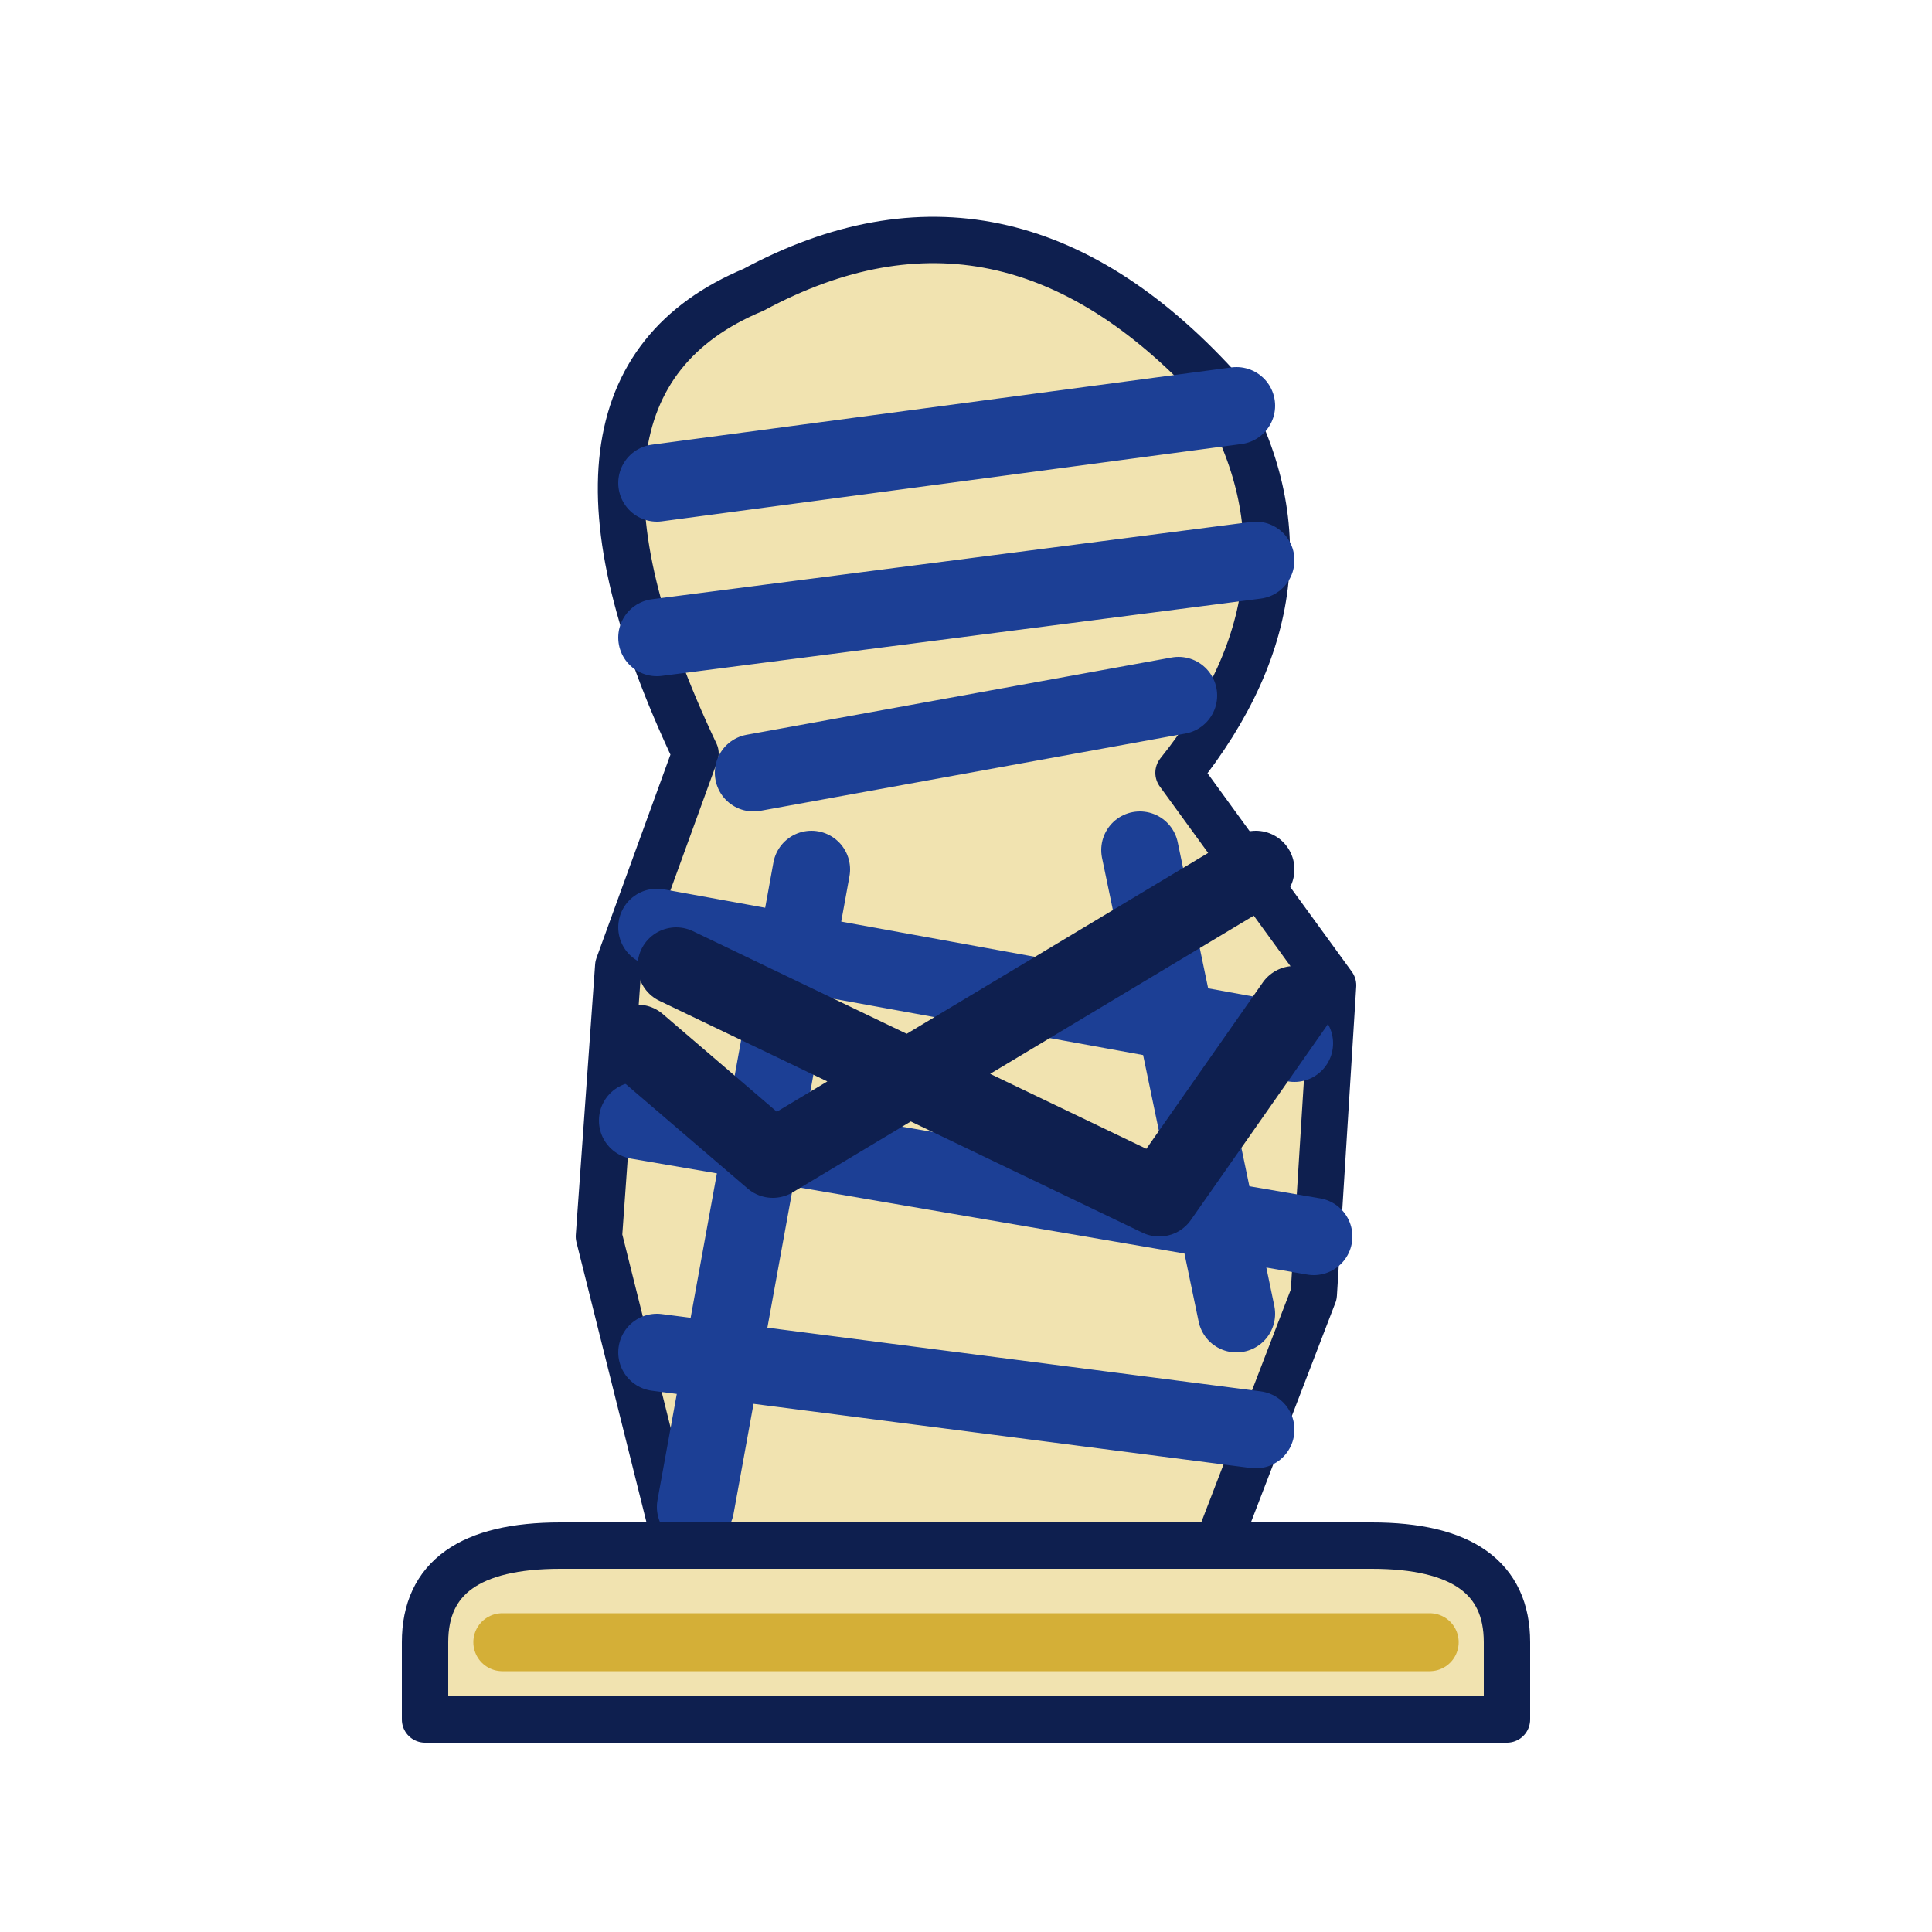
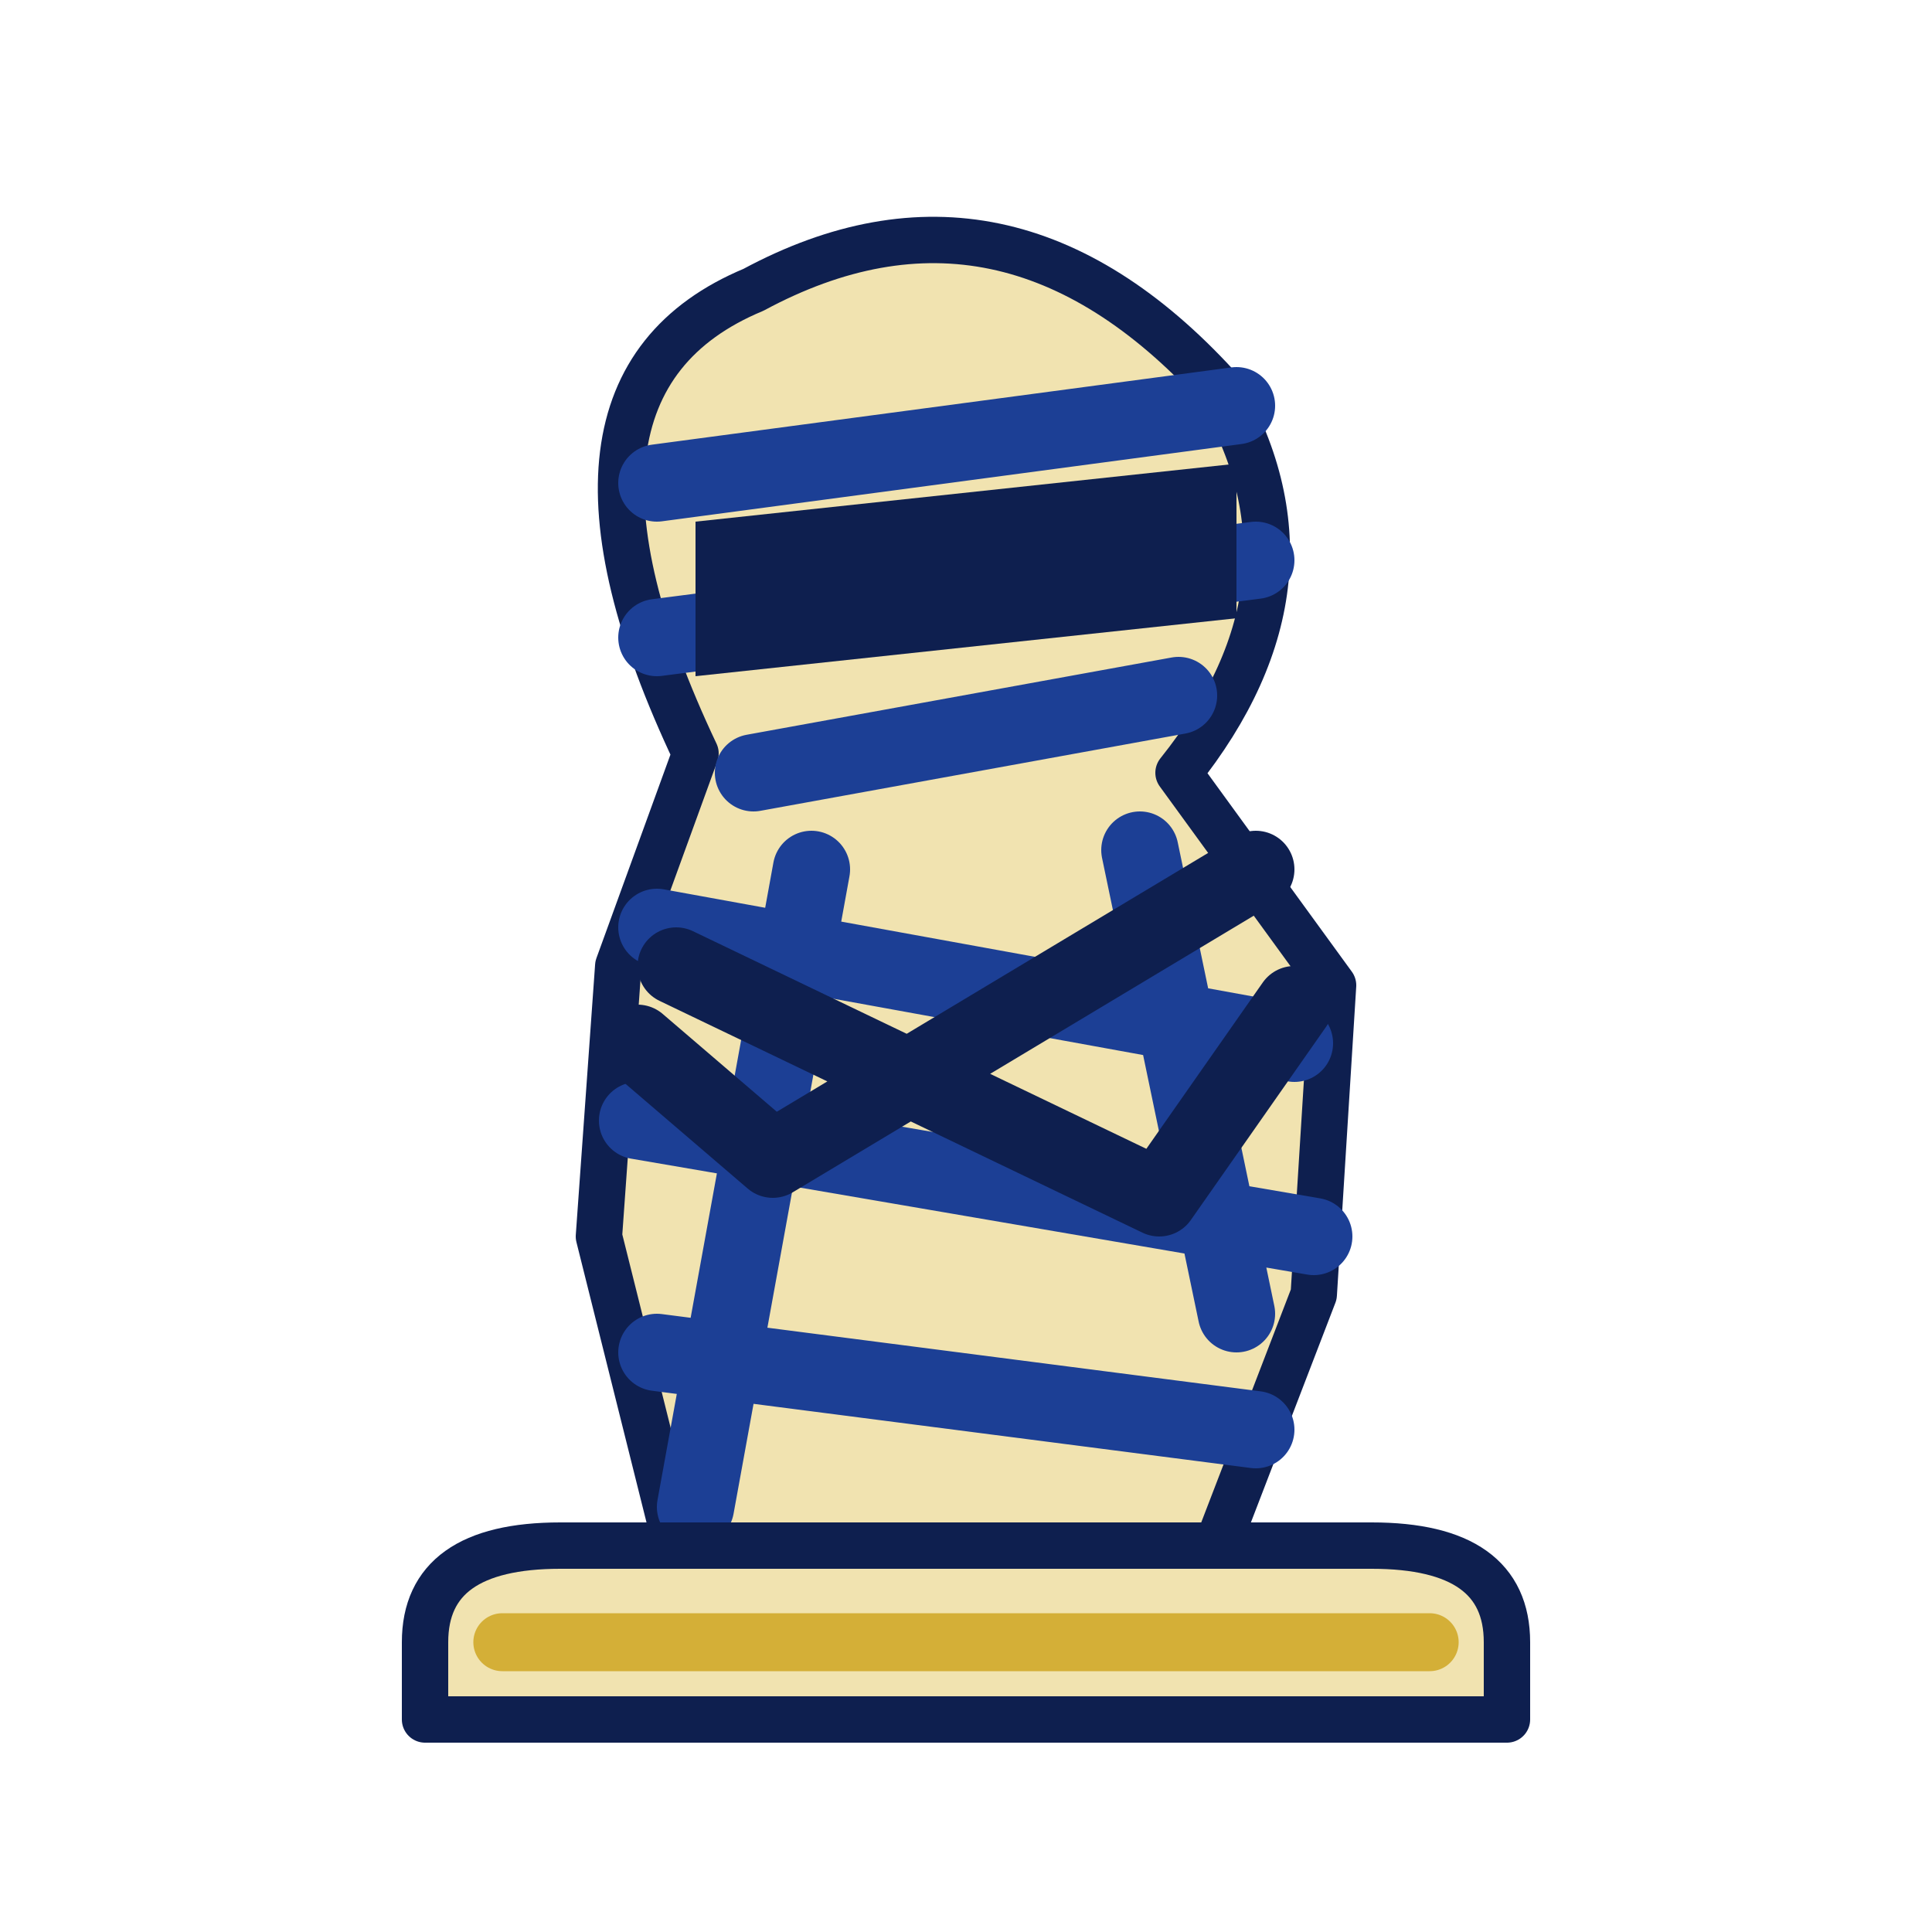
<svg xmlns="http://www.w3.org/2000/svg" viewBox="0 0 100 100">
  <g fill="#F1E3B0" stroke="#0E1F4F" stroke-width="2.4" stroke-linejoin="round" stroke-linecap="round">
    <path d="M36 39 Q27 20 39 15 Q52 8 63 20 Q69 30 61 40 L69 51 L68 67 L63 80 H35 L31 64 L32 50Z" />
    <path d="M34 25 L64 21 M34 33 L65 29 M39 40 L61 36 M34 48 L67 54 M33 58 L68 64 M34 70 L65 74 M42 45 L36 78 M59 44 L64 68" fill="none" stroke="#1C3F95" stroke-width="4" />
    <path d="M35 50 L60 62 L67 52 M65 45 L40 60 L33 54" fill="none" stroke-width="4" />
+     <path d="M36 27 L64 24 L64 32 L36 35Z" fill="#0E1F4F" stroke="none" />
    <path d="M22 89 V85 Q22 80 29 80 H71 Q78 80 78 85 V89Z" />
    <path d="M26 85 H74" stroke="#D4AF37" stroke-width="3" />
  </g>
</svg>
